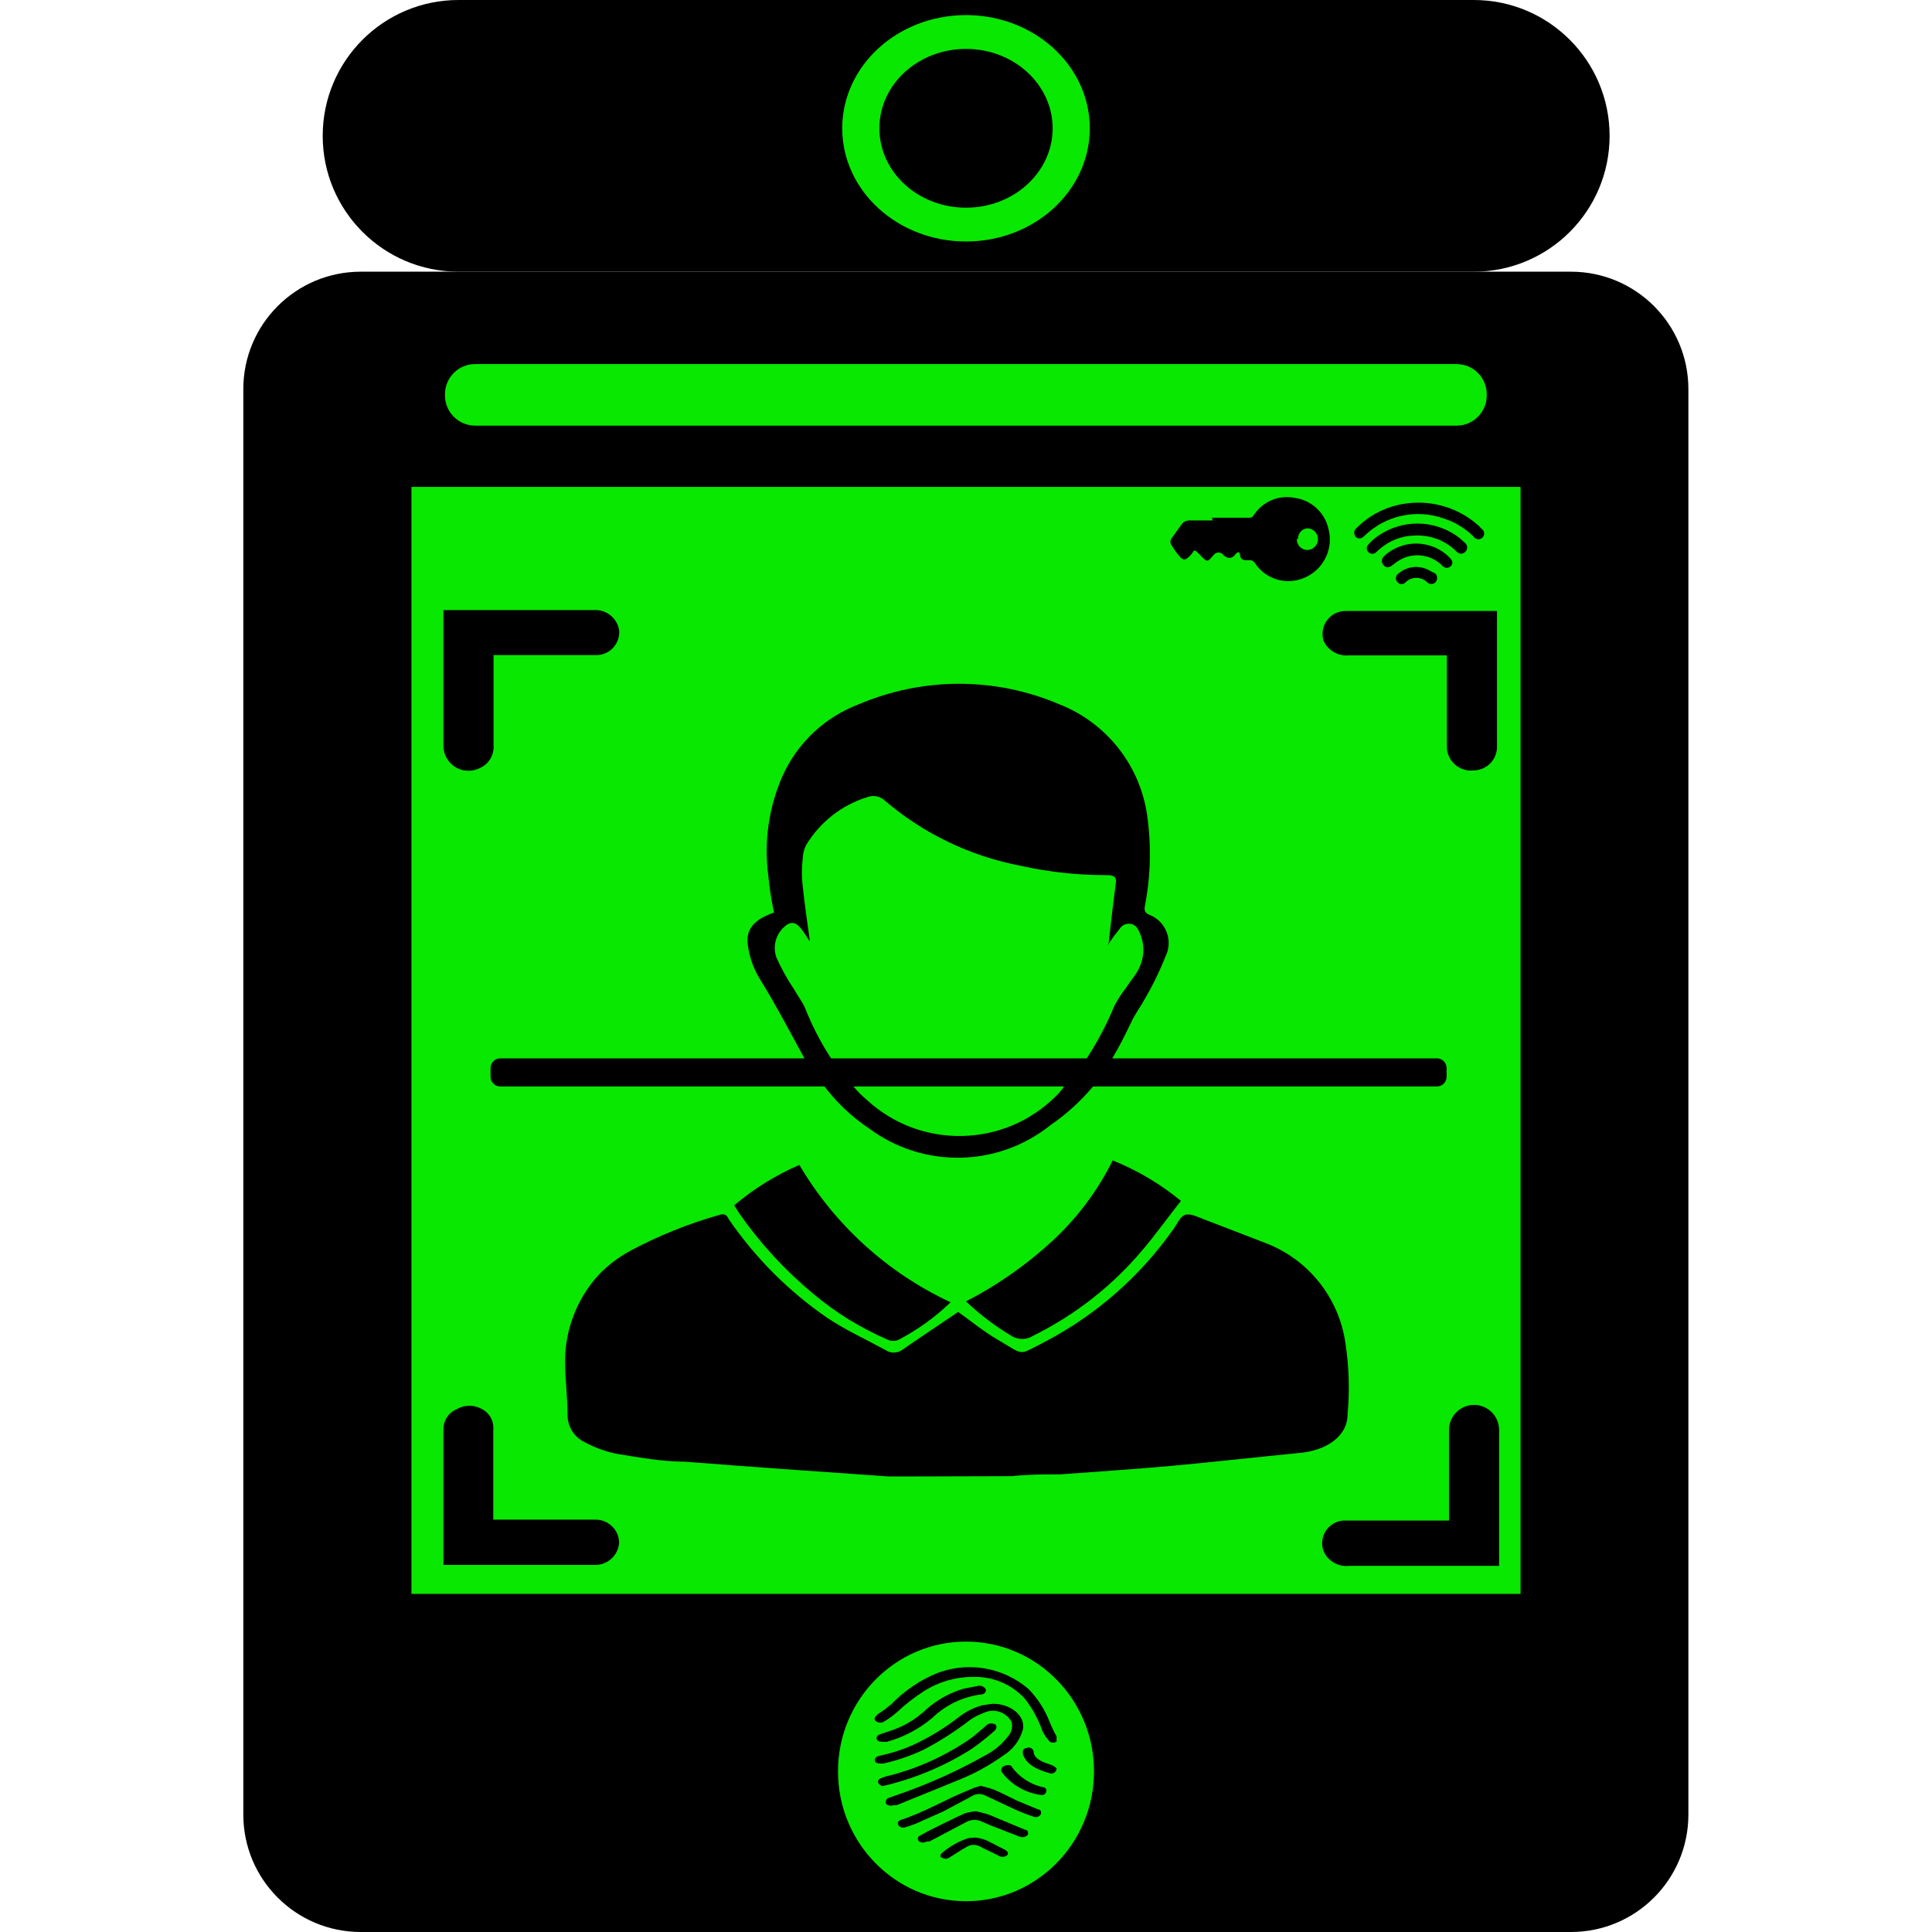
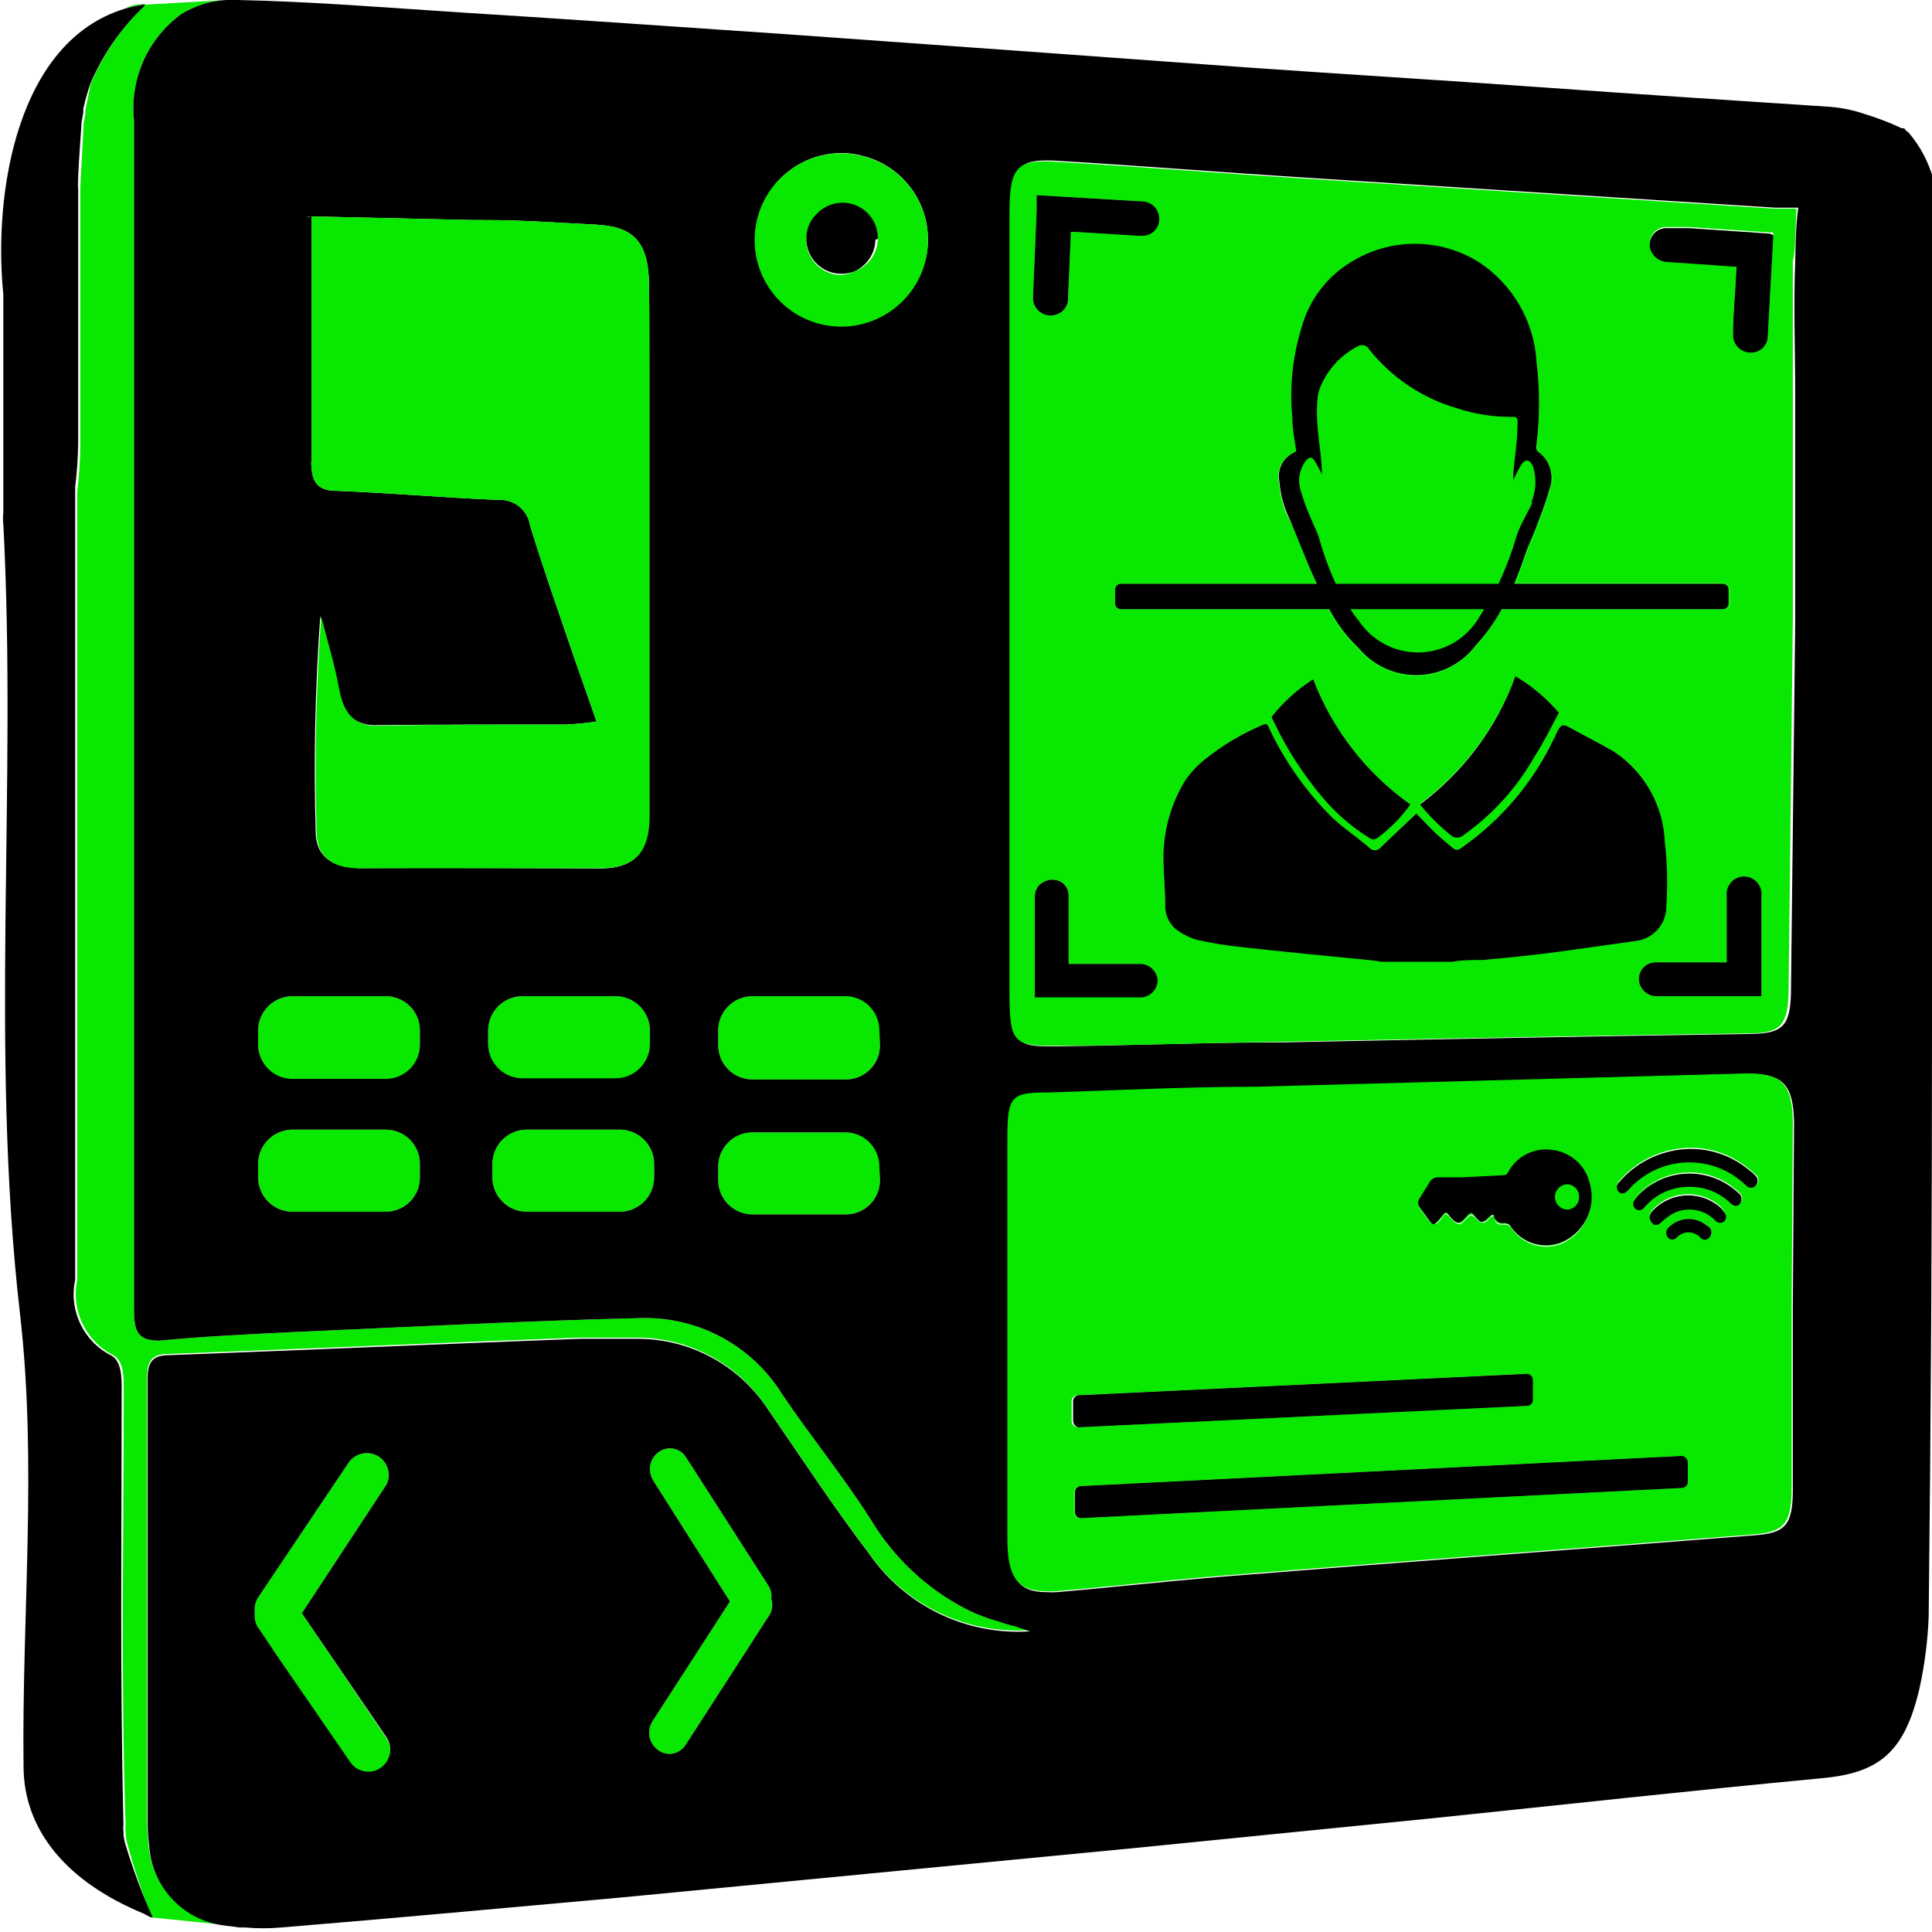
<svg xmlns="http://www.w3.org/2000/svg" viewBox="0 0 64 64">
  <defs>
    <style>.cls-1{fill:#08e800;}</style>
  </defs>
  <g id="Layer_2" data-name="Layer 2">
-     <rect x="10.69" width="42.63" height="9" rx="4.5" />
-     <ellipse class="cls-1" cx="32" cy="4.25" rx="4.1" ry="3.75" />
-     <ellipse cx="32" cy="4.25" rx="2.87" ry="2.63" />
-     <rect x="8.06" y="9" width="47.87" height="55" rx="3.89" />
-     <rect class="cls-1" x="13.63" y="16.13" width="36.74" height="36.67" />
-     <rect class="cls-1" x="14.74" y="12.06" width="34.51" height="2.04" rx="1" />
-     <path d="M49,17.43l.07.08a.19.19,0,1,1-.26.26,2.5,2.5,0,0,0-1-.6,2.54,2.54,0,0,0-2.6.57c-.08.08-.16.13-.27.07a.2.2,0,0,1,0-.32,2.8,2.8,0,0,1,1.36-.76,3,3,0,0,1,2.47.51l0,0Z" />
-     <path d="M45.45,17.91a2.28,2.28,0,0,1,2.87-.11l.22.19a.2.2,0,0,1,0,.29.19.19,0,0,1-.28,0,1.83,1.83,0,0,0-1.38-.54,1.81,1.81,0,0,0-1.19.46l-.1.09a.18.18,0,0,1-.26,0,.17.17,0,0,1,0-.25A.94.94,0,0,1,45.45,17.91Z" />
-     <path d="M48,18.45c.12.12.14.19.08.28a.19.19,0,0,1-.31,0,1.17,1.17,0,0,0-1.26-.25,1.52,1.52,0,0,0-.38.24c-.12.09-.22.1-.3,0s-.07-.18,0-.28A1.56,1.56,0,0,1,48,18.45Z" />
-     <path d="M47.55,19a.21.21,0,0,1,0,.29.19.19,0,0,1-.27,0,.51.51,0,0,0-.72,0,.17.17,0,0,1-.26,0,.18.18,0,0,1,0-.27.9.9,0,0,1,1.09-.1Z" />
-     <path d="M30,48.91l-.56,0c-2.25-.16-4.5-.31-6.75-.49-.76,0-1.51-.14-2.26-.26a3.86,3.86,0,0,1-1.09-.4,1,1,0,0,1-.54-.91c0-.54-.07-1.09-.08-1.64a4.26,4.26,0,0,1,1.13-3,4.37,4.37,0,0,1,1-.76,14.92,14.92,0,0,1,3-1.21c.2-.06.24.06.3.16a12.63,12.63,0,0,0,3.26,3.26c.6.4,1.28.71,1.92,1.06a.48.48,0,0,0,.55,0c.62-.43,1.24-.84,1.86-1.26.4.28.83.64,1.31.92.93.54.64.53,1.58.06a12,12,0,0,0,4.23-3.71c.13-.17.23-.44.41-.49s.44.09.66.17l2,.77a4.18,4.18,0,0,1,2.64,3.32,9.71,9.71,0,0,1,.07,2.35c0,.73-.7,1.2-1.59,1.28-1.42.14-2.84.3-4.26.43-1.22.11-2.45.19-3.67.28-.53,0-1.07,0-1.6.06l-.15,0Z" />
-     <path d="M38.09,30.31c-.18-.07-.19-.16-.16-.32A9.06,9.06,0,0,0,38,27a4.66,4.66,0,0,0-2.91-3.67,8.46,8.46,0,0,0-6.64,0,4.52,4.52,0,0,0-2.53,2.38A6.19,6.19,0,0,0,25.45,29a10.79,10.79,0,0,0,.19,1.23l-.16.06c-.53.22-.77.52-.71,1a2.88,2.88,0,0,0,.37,1.09c.53.85,1,1.75,1.47,2.61,0,0,0,0,0,0a6.48,6.48,0,0,0,.65.93,6.18,6.18,0,0,0,1.54,1.47,4.92,4.92,0,0,0,6-.12A7,7,0,0,0,36.2,36a7.31,7.31,0,0,0,.64-.93c.22-.37.42-.76.61-1.16s.31-.52.45-.78a10.23,10.23,0,0,0,.71-1.45A1,1,0,0,0,38.09,30.31Zm-.37,1.79c-.11.22-.28.4-.41.61a4.08,4.08,0,0,0-.39.6A10.78,10.78,0,0,1,36,35.06a6.5,6.5,0,0,1-.75.93,1.91,1.91,0,0,1-.27.32,4.53,4.53,0,0,1-6.25.14,4,4,0,0,1-.46-.46,6,6,0,0,1-.74-.93,9.32,9.32,0,0,1-.87-1.69c-.1-.21-.24-.39-.35-.59a6.93,6.93,0,0,1-.59-1.06.94.94,0,0,1,.24-1c.19-.18.36-.21.54,0s.23.34.33.47c-.08-.57-.17-1.2-.24-1.84a3.88,3.88,0,0,1,0-.9A1.13,1.13,0,0,1,26.7,28a3.61,3.61,0,0,1,2.05-1.6.55.55,0,0,1,.57.13,9.74,9.74,0,0,0,4.49,2.15,13,13,0,0,0,2.85.31c.24,0,.34.06.3.28-.08.61-.15,1.22-.22,1.83,0,.06,0,.12-.05.22a5.65,5.65,0,0,1,.4-.55.35.35,0,0,1,.63.06A1.38,1.38,0,0,1,37.72,32.1Z" />
-     <path d="M32,43.11a13.06,13.06,0,0,0,2.86-2,9.23,9.23,0,0,0,2-2.67,8.65,8.65,0,0,1,2.26,1.34c-.42.53-.81,1.08-1.25,1.6a11.22,11.22,0,0,1-3.65,2.87.67.67,0,0,1-.72,0A8.7,8.7,0,0,1,32,43.11Z" />
-     <path d="M31.49,43.14a7.47,7.47,0,0,1-1.74,1.25.45.45,0,0,1-.32,0,10,10,0,0,1-2.5-1.54,13.5,13.5,0,0,1-2.43-2.64l-.18-.28a8.59,8.59,0,0,1,2.16-1.34A11.42,11.42,0,0,0,31.49,43.14Z" />
-     <path d="M14.69,20.21h.11c1.62,0,3.24,0,4.86,0a.8.8,0,0,1,.85.66.76.76,0,0,1-.71.83H16.35v3a.76.76,0,0,1-.45.74.83.83,0,0,1-1.21-.68c0-1.27,0-2.54,0-3.81Z" />
-     <path d="M14.69,51.87v-.1c0-1.47,0-3,0-4.42a.71.71,0,0,1,.44-.67.84.84,0,0,1,.84,0,.69.69,0,0,1,.37.55,1.09,1.09,0,0,1,0,.18v2.93h3.37a.78.78,0,0,1,.8.75.79.79,0,0,1-.77.75H14.69Z" />
-     <path d="M48,21.71H44.69a.84.84,0,0,1-.84-.47.76.76,0,0,1,.74-1c.35,0,.69,0,1,0h4s0,.07,0,.11v4.37a.78.78,0,0,1-.76.8.8.8,0,0,1-.9-.73V21.71Z" />
-     <path d="M49.62,51.87H44.71a.83.83,0,0,1-.84-.43.75.75,0,0,1,.72-1.07H48v-3a.83.83,0,0,1,1.66,0v4.5Z" />
-     <rect x="16.25" y="35.06" width="31.67" height="0.93" rx="0.32" />
-     <ellipse class="cls-1" cx="32" cy="58.68" rx="4.24" ry="4.3" />
-     <path d="M32.89,56.44c.6,0,1.07.4,1,.83a1.46,1.46,0,0,1-.65.88,7,7,0,0,1-1.45.8l-2.09.85-.11,0a.22.22,0,0,1-.25-.06c0-.06,0-.14.09-.18l.51-.18a17.4,17.4,0,0,0,2.66-1.21,2.3,2.3,0,0,0,.83-.7.52.52,0,0,0,.08-.43.7.7,0,0,0-.92-.3,2.12,2.12,0,0,0-.45.23,10.28,10.28,0,0,1-1.56,1,6.42,6.42,0,0,1-1.32.45c-.14,0-.24,0-.27-.07s0-.15.15-.19a5.27,5.27,0,0,0,1.18-.39,7.82,7.82,0,0,0,1.43-.88,2.18,2.18,0,0,1,.79-.4C32.64,56.47,32.77,56.46,32.89,56.44Z" />
-     <path d="M32.24,55.55a3,3,0,0,0-1.63.47,6.11,6.11,0,0,0-.92.72,3,3,0,0,1-.39.28A.23.23,0,0,1,29,57c-.07-.07,0-.13.07-.21a4.22,4.22,0,0,0,.46-.34,4.51,4.51,0,0,1,1.45-1,3,3,0,0,1,3.09.5,3.22,3.22,0,0,1,.7,1.09,4.23,4.23,0,0,0,.23.48c0,.07,0,.12,0,.17a.19.19,0,0,1-.23,0,1.56,1.56,0,0,1-.24-.35,3.7,3.7,0,0,0-.59-1.08A2.24,2.24,0,0,0,32.24,55.55Z" />
-     <path d="M32.49,59.16a3.33,3.33,0,0,1,.45.13c.26.11.5.24.75.36l.7.29,0,0c.09,0,.12.1.08.17a.19.19,0,0,1-.23.07,6.62,6.62,0,0,1-.62-.24l-1-.47a.44.44,0,0,0-.37,0L31.26,60l-.92.41a3.59,3.59,0,0,1-.35.12.19.19,0,0,1-.23-.07c-.05-.07,0-.14.07-.17.81-.26,1.5-.69,2.28-1A1.91,1.91,0,0,1,32.49,59.16Z" />
-     <path d="M29.22,59.17s-.12-.07-.13-.12,0-.11.09-.14a1.15,1.15,0,0,1,.28-.09,8.39,8.39,0,0,0,2.72-1.25c.17-.13.32-.27.48-.4a.22.22,0,0,1,.23-.07c.13,0,.16.14.06.23a8.7,8.7,0,0,1-.74.59,9.43,9.43,0,0,1-2.82,1.21Z" />
-     <path d="M32.66,56a.15.15,0,0,1-.15.13,2.85,2.85,0,0,0-1.63.78,4,4,0,0,1-1.5.79l-.08,0c-.12,0-.21,0-.25-.07s0-.14.1-.18l.45-.15a3.18,3.18,0,0,0,1.07-.66,3.23,3.23,0,0,1,1.25-.7l.52-.1C32.55,55.84,32.66,55.91,32.66,56Z" />
-     <path d="M32.33,60a4.26,4.26,0,0,1,.42.11l1.2.5c.1,0,.13.11.09.18a.25.25,0,0,1-.27.05l-1-.39-.23-.1a.56.56,0,0,0-.52,0L30.79,61l-.09,0a.23.23,0,0,1-.25,0,.11.11,0,0,1,0-.18l.39-.21c.37-.18.74-.37,1.12-.54A1.91,1.91,0,0,1,32.33,60Z" />
-     <path d="M32.25,60.87a1.21,1.21,0,0,1,.54.15l.49.25c.11.06.14.13.08.19a.25.25,0,0,1-.3,0l-.54-.26a.45.45,0,0,0-.53,0c-.15.08-.29.18-.44.27l-.11.07a.21.21,0,0,1-.23,0c-.07,0-.08-.11,0-.16a2.43,2.43,0,0,1,.91-.5h.15Z" />
-     <path d="M33.41,58.47s.1,0,.12.08a1.76,1.76,0,0,0,1,.65c.12,0,.16.1.12.18s-.12.1-.24.07a1.94,1.94,0,0,1-1.24-.77C33.15,58.57,33.22,58.47,33.41,58.47Z" />
-     <path d="M35,58.58a.17.17,0,0,1-.23.16c-.43-.12-.79-.3-.89-.65,0-.1,0-.17.15-.19a.16.16,0,0,1,.21.12c0,.21.24.33.48.41a1,1,0,0,1,.18.07S35,58.57,35,58.58Z" />
-     <path d="M40.15,17.15h1.22a.16.16,0,0,0,.16-.08,1.3,1.3,0,0,1,1.34-.58,1.33,1.33,0,0,1,1.13,1,1.38,1.38,0,0,1-1,1.72,1.32,1.32,0,0,1-1.41-.53.23.23,0,0,0-.25-.12c-.12,0-.24,0-.26-.17s-.12-.08-.18,0-.2.16-.37,0a.2.2,0,0,0-.33,0c-.21.23-.19.26-.44,0s-.18-.14-.32,0-.22.23-.4,0-.15-.21-.22-.31a.2.2,0,0,1,0-.26l.3-.42a.32.32,0,0,1,.28-.16c.26,0,.51,0,.77,0Zm2.81.7a.35.35,0,0,0,.34.37.36.36,0,0,0,0-.72A.34.34,0,0,0,43,17.85Z" />
+     <path class="cls-1" d="M35.55,47.07l0-.63a.2.2,0,0,1,.18-.22l14.85-.71c.11,0,.19.09.2.21l0,.63a.2.2,0,0,1-.18.22l-14.85.71C35.64,47.29,35.56,47.19,35.55,47.07Z" />
+     <path class="cls-1" d="M47,40a.24.24,0,0,1,0-.3l.31-.5a.32.32,0,0,1,.3-.19c.27,0,.55,0,.83,0h0l1.33-.06a.16.16,0,0,0,.16-.1,1.41,1.41,0,0,1,1.44-.74,1.44,1.44,0,0,1,1.26,1.1,1.62,1.62,0,0,1-1,2,1.4,1.4,0,0,1-1.55-.54.25.25,0,0,0-.27-.13c-.13,0-.26,0-.29-.18s-.13-.09-.2,0-.21.2-.4,0-.24-.12-.36,0-.19.3-.47,0-.21-.15-.35,0-.23.27-.44,0Z" />
+     <path class="cls-1" d="M55.89,48.44l0,.63a.2.2,0,0,1-.18.22l-19.92,1a.2.2,0,0,1-.2-.21l0-.62a.2.2,0,0,1,.18-.23l19.92-1C55.79,48.22,55.88,48.32,55.89,48.44Z" />
+     <path class="cls-1" d="M56.57,40.71a.24.24,0,0,1,0,.33.19.19,0,0,1-.29,0,.53.53,0,0,0-.79,0,.19.19,0,0,1-.28,0,.23.23,0,0,1,0-.32.92.92,0,0,1,1.17-.16Z" />
+     <path class="cls-1" d="M57.05,40.1c.14.13.16.21.1.32a.21.21,0,0,1-.34,0,1.19,1.19,0,0,0-1.37-.23,2,2,0,0,0-.41.3c-.12.11-.23.13-.32,0s-.08-.21,0-.34A1.61,1.61,0,0,1,57.05,40.1Z" />
+     <path class="cls-1" d="M57.61,39.54a.24.24,0,0,1,0,.33c-.08.1-.19.1-.3,0a1.94,1.94,0,0,0-1.52-.55,1.91,1.91,0,0,0-1.27.59l-.11.12a.19.19,0,0,1-.28,0,.23.23,0,0,1,0-.3l.1-.12a2.36,2.36,0,0,1,3.11-.27A2.52,2.52,0,0,1,57.61,39.54Z" />
+     <path class="cls-1" d="M58.15,39.28a.2.2,0,0,1-.3,0,2.69,2.69,0,0,0-3.91.14c-.09.09-.17.15-.28.09a.22.22,0,0,1,0-.37,3.1,3.1,0,0,1,1.45-.94,3,3,0,0,1,2.7.46l0,0,.24.19.08.08A.23.23,0,0,1,58.15,39.28Z" />
+     <path class="cls-1" d="M34.22,9.84,34.34,7c0-.17,0-.34,0-.53h.07l3.39.2a.58.58,0,0,1,.57.53.55.55,0,0,1-.52.59h-.17L35.6,7.68h-.13v.11l-.09,2.09a.54.54,0,0,1-.34.52A.58.58,0,0,1,34.22,9.84Z" />
+     <path class="cls-1" d="M43.5,22.5a9.06,9.06,0,0,0,3.22,4.15,5,5,0,0,1-1.12,1.13.21.21,0,0,1-.2,0,6.4,6.4,0,0,1-1.61-1.39A11.55,11.55,0,0,1,42.24,24l-.12-.25A5.63,5.63,0,0,1,43.5,22.5Z" />
+     <path class="cls-1" d="M50.2,22.4a5.76,5.76,0,0,1,1.44,1.21c-.26.48-.51,1-.8,1.44a8,8,0,0,1-2.34,2.6.32.32,0,0,1-.46,0,6.73,6.73,0,0,1-1-1,9.22,9.22,0,0,0,1.83-1.81A9,9,0,0,0,50.2,22.4Z" />
+     <path class="cls-1" d="M42.64,17a3.58,3.58,0,0,1-.23-1,.86.86,0,0,1,.45-.94L43,15c0-.37-.11-.75-.13-1.11a7.63,7.63,0,0,1,.31-3,3.66,3.66,0,0,1,1.62-2.15,4,4,0,0,1,4.26,0A4.25,4.25,0,0,1,50.9,12a11.41,11.41,0,0,1,0,2.74c0,.14,0,.22.1.28a1.07,1.07,0,0,1,.34,1.24c-.12.45-.3.88-.46,1.31-.09.23-.2.46-.29.7s-.25.71-.39,1.05h6.92a.19.19,0,0,1,.19.19V20a.19.19,0,0,1-.19.18H49.74a5.88,5.88,0,0,1-.87,1.22,2.47,2.47,0,0,1-3.87.11,5.07,5.07,0,0,1-1-1.33H37.13a.19.19,0,0,1-.19-.18v-.47a.19.19,0,0,1,.19-.19H43.6s0,0,0,0C43.27,18.53,43,17.72,42.64,17Z" />
+     <path class="cls-1" d="M54.18,31.14l-2.73.38c-.78.1-1.57.18-2.35.25-.34,0-.69,0-1,.06l-.1,0H45.78l-.36-.05c-1.44-.14-2.89-.28-4.33-.44a12.17,12.17,0,0,1-1.45-.24,2.12,2.12,0,0,1-.7-.36A1,1,0,0,1,38.6,30c0-.49-.05-1-.06-1.49a4.91,4.91,0,0,1,.73-2.67,3.28,3.28,0,0,1,.65-.69A8,8,0,0,1,41.86,24c.12-.06.15.05.19.14a10.47,10.47,0,0,0,2.09,2.95c.38.36.82.64,1.23,1a.24.24,0,0,0,.35,0c.4-.39.8-.76,1.2-1.14.26.26.53.57.84.83.59.49.4.48,1,.05a9.24,9.24,0,0,0,2.71-3.35c.09-.16.15-.39.27-.44s.28.08.42.15c.43.23.87.46,1.29.7a3.77,3.77,0,0,1,1.7,3,11.54,11.54,0,0,1,0,2.12A1.15,1.15,0,0,1,54.18,31.14Z" />
+     <path class="cls-1" d="M58.35,29.69V33H54.93a.59.59,0,0,1-.58-.32.55.55,0,0,1,.5-.8H57.2V29.69a.58.58,0,1,1,1.15,0Z" />
+     <path class="cls-1" d="M58.74,7.79v.09l-.18,3.24a.55.55,0,0,1-.56.56.58.58,0,0,1-.59-.59c0-.72.08-1.44.11-2.16a.31.31,0,0,0,0-.1H57.4l-2.15-.15a.62.62,0,0,1-.57-.39.55.55,0,0,1,.56-.73l.72,0,2.66.18Z" />
+     <path class="cls-1" d="M13.91,34.17v.45a1.13,1.13,0,0,1-1.13,1.14H9.69a1.14,1.14,0,0,1-1.14-1.14v-.45A1.14,1.14,0,0,1,9.69,33h3.09A1.13,1.13,0,0,1,13.91,34.17Z" />
+     <path class="cls-1" d="M13.91,38.58V39a1.13,1.13,0,0,1-1.13,1.14H9.69A1.14,1.14,0,0,1,8.55,39v-.44a1.14,1.14,0,0,1,1.14-1.14h3.09A1.13,1.13,0,0,1,13.91,38.58Z" />
+     <path class="cls-1" d="M21.53,34.17v.45a1.14,1.14,0,0,1-1.14,1.14H17.3a1.14,1.14,0,0,1-1.13-1.14v-.45A1.14,1.14,0,0,1,17.3,33h3.09A1.14,1.14,0,0,1,21.53,34.17Z" />
+     <path class="cls-1" d="M21.67,38.58V39a1.14,1.14,0,0,1-1.14,1.14H17.44A1.14,1.14,0,0,1,16.31,39v-.44a1.14,1.14,0,0,1,1.13-1.14h3.09A1.14,1.14,0,0,1,21.67,38.58Z" />
+     <path class="cls-1" d="M29.15,34.17v.45A1.13,1.13,0,0,1,28,35.76H24.93a1.14,1.14,0,0,1-1.14-1.14v-.45A1.14,1.14,0,0,1,24.93,33H28A1.13,1.13,0,0,1,29.15,34.17Z" />
+     <path class="cls-1" d="M29.15,38.64v.45A1.13,1.13,0,0,1,28,40.23H24.93a1.14,1.14,0,0,1-1.14-1.14v-.45a1.14,1.14,0,0,1,1.14-1.13H28A1.13,1.13,0,0,1,29.15,38.64Z" />
+     <path class="cls-1" d="M25.45,53.56l-2.73,4.23a.65.65,0,0,1-.54.31.63.63,0,0,1-.37-.12.71.71,0,0,1-.17-1l2.54-3.93-2.54-4a.76.76,0,0,1-.11-.38.69.69,0,0,1,.29-.57.63.63,0,0,1,.91.18l2.72,4.24a.64.64,0,0,1,.1.44A.65.65,0,0,1,25.45,53.56Z" />
+     <path class="cls-1" d="M12.81,57.59a.73.73,0,0,1-.2,1,.69.69,0,0,1-.41.13.72.72,0,0,1-.6-.32L9.16,54.82l-.59-.88a.6.6,0,0,1-.13-.38,1,1,0,0,1,0-.17.72.72,0,0,1,.11-.47l3-4.47a.73.73,0,0,1,1.33.4.69.69,0,0,1-.13.41L10,53.44Z" />
+     <path class="cls-1" d="M34.1,54a6,6,0,0,1-5.33-2.57c-1.18-1.55-2.26-3.2-3.37-4.81a5.15,5.15,0,0,0-4.31-2.31c-.65,0-1.3,0-1.93,0-4.52.17-9,.37-13.55.54-.53,0-.75.17-.74.82,0,4.16,0,8.33,0,12.5,0,.73,0,1.45,0,2.18a5.58,5.58,0,0,0,.05.73,2.84,2.84,0,0,0,2.38,2.65l.61.08-2.87-.29a20,20,0,0,1-.82-2.44,1.39,1.39,0,0,1-.06-.4,1.06,1.06,0,0,1,0-.25C4,55.63,4.1,50.81,4.1,46c0-.38,0-.92-.35-1.11a2.27,2.27,0,0,1-1.19-2.5V16.28a14,14,0,0,0,.1-1.45c0-.68,0-1.5,0-2.35,0-.68,0-1.39,0-2.07s0-1.24,0-1.78c0,0,0,0,0,0s0,0,0,0a0,0,0,0,0,0,0v0c0-.65,0-1.21,0-1.59V6.31c0-.27.11-2,.11-2.21l.06-.34,0-.12L3,2.8s0,0,0,0A7.71,7.71,0,0,1,4.75.22h0L4.81.15H4.9L7.49,0h0A3.17,3.17,0,0,0,6,.47,3.87,3.87,0,0,0,4.44,4v.1c0,.57,0,1.15,0,1.74,0,.34,0,.69,0,1v8.63h0q0,7.15,0,14.3,0,6.81,0,13.64c0,.75.17,1,.84,1,1.46-.14,2.9-.21,4.35-.28,3.9-.17,7.81-.38,11.7-.47a5.34,5.34,0,0,1,4.59,2.54c.94,1.39,2,2.69,2.91,4.11a7.91,7.91,0,0,0,3.19,3,5.6,5.6,0,0,0,1.08.41,2.35,2.35,0,0,0,.35.11C33.65,53.84,33.88,53.93,34.1,54Z" />
+     <path class="cls-1" d="M4.81.15,4.75.21l0-.06Z" />
+     <path class="cls-1" d="M4.75.21l0-.06a6,6,0,0,0-.61.13A1.25,1.25,0,0,1,4.8.14h0Z" />
+     <path class="cls-1" d="M8.16,63.85l-.14,0h.1S8.15,63.83,8.16,63.85Z" />
+     <path class="cls-1" d="M9.16,54.82l-.59-.88a.6.6,0,0,1-.13-.38A1.26,1.26,0,0,1,9.16,54.82Z" />
+   </g>
+   <g id="Layer_1" data-name="Layer 1">
+     <path d="M64.14,7.6a4,4,0,0,0-.9-3.19s-.06-.07-.09-.07l-.07-.09s0,0-.08,0a9,9,0,0,0-1.22-.47,4.66,4.66,0,0,0-1.14-.24c-3.2-.21-6.4-.42-9.6-.65s-6.52-.43-9.79-.66C36.16,1.86,31.08,1.49,26,1.13,22.44.89,18.91.64,15.38.42,12.87.26,10.36.05,7.86,0a2.23,2.23,0,0,0-.37,0A3.17,3.17,0,0,0,6,.47,3.87,3.87,0,0,0,4.44,4v.1c0,.57,0,1.15,0,1.74,0,.34,0,.69,0,1v8.63h0q0,7.15,0,14.3,0,6.81,0,13.64c0,.75.17,1,.84,1,1.46-.14,2.9-.21,4.35-.28,3.9-.17,7.81-.38,11.7-.47a5.34,5.34,0,0,1,4.59,2.54c.94,1.39,2,2.69,2.91,4.11a7.91,7.91,0,0,0,3.19,3,5.6,5.6,0,0,0,1.08.41,2.35,2.35,0,0,0,.35.11c.22.05.45.14.67.21a6,6,0,0,1-5.33-2.57c-1.18-1.55-2.26-3.2-3.37-4.81a5.15,5.15,0,0,0-4.31-2.31c-.65,0-1.3,0-1.93,0-4.52.17-9,.37-13.55.54-.53,0-.75.17-.74.82,0,4.16,0,8.33,0,12.5,0,.73,0,1.45,0,2.18a5.58,5.58,0,0,0,.05.73,2.84,2.84,0,0,0,2.38,2.65l.61.08h.19a6.86,6.86,0,0,0,1.2,0c3.77-.31,7.56-.66,11.33-1l16.92-1.63,10-1c4.25-.44,8.49-.91,12.74-1.31,1.92-.17,2.78-.83,3.28-3a13.49,13.49,0,0,0,.3-2.36Q64,43.84,64,34.14c0-.69,0-1.39,0-2.08l0-9.34V15.55a.75.75,0,0,1,.06.31l.09-8.26ZM13.91,39a1.13,1.13,0,0,1-1.13,1.14H9.69A1.14,1.14,0,0,1,8.55,39v-.44a1.14,1.14,0,0,1,1.14-1.14h3.09a1.13,1.13,0,0,1,1.13,1.14Zm0-4.4a1.13,1.13,0,0,1-1.13,1.14H9.69a1.14,1.14,0,0,1-1.14-1.14v-.45A1.14,1.14,0,0,1,9.69,33h3.09a1.13,1.13,0,0,1,1.13,1.13Zm-2.1-5.86c-.7,0-1.32-.31-1.35-1.11a69.88,69.88,0,0,1,.15-7.22c.21.8.45,1.6.6,2.41s.51,1.25,1.36,1.2C14.63,24,16.7,24,18.76,24a9,9,0,0,0,1-.1L19,21.73c-.49-1.44-1-2.88-1.44-4.32a1,1,0,0,0-1.05-.85c-1.77-.07-3.56-.23-5.34-.3-.58,0-.82-.22-.85-.79a.82.82,0,0,1,0-.23c0-.92,0-1.84,0-2.76V7.17a.55.55,0,0,1-.18,0h.18l.07,0,5.28.12.4,0c1.22,0,2.43.09,3.65.15s1.78.51,1.78,2.05c0,1,0,2,0,3q0,4.47,0,8.94c0,1.86,0,3.73,0,5.59,0,1.23-.49,1.73-1.58,1.75C17.21,28.76,14.5,28.74,11.81,28.76Zm4.36,5.41A1.14,1.14,0,0,1,17.3,33h3.09a1.14,1.14,0,0,1,1.14,1.13v.45a1.14,1.14,0,0,1-1.14,1.14H17.3a1.14,1.14,0,0,1-1.13-1.14ZM21.67,39a1.14,1.14,0,0,1-1.14,1.14H17.44A1.14,1.14,0,0,1,16.31,39v-.44a1.14,1.14,0,0,1,1.13-1.14h3.09a1.14,1.14,0,0,1,1.14,1.14Zm7.48.07A1.13,1.13,0,0,1,28,40.23H24.93a1.14,1.14,0,0,1-1.14-1.14v-.45a1.14,1.14,0,0,1,1.14-1.13H28a1.13,1.13,0,0,1,1.13,1.13Zm0-4.47A1.13,1.13,0,0,1,28,35.76H24.93a1.14,1.14,0,0,1-1.14-1.14v-.45A1.14,1.14,0,0,1,24.93,33H28a1.13,1.13,0,0,1,1.13,1.13ZM30.67,8.56h0a2.86,2.86,0,1,1-2.78-3.49,2.46,2.46,0,0,1,.67.09h0a2.85,2.85,0,0,1,2.18,2.76A2.59,2.59,0,0,1,30.67,8.56Zm-17.86,49a.73.73,0,0,1-.2,1,.69.69,0,0,1-.41.13.72.72,0,0,1-.6-.32L9.16,54.82l-.59-.88a.6.6,0,0,1-.13-.38,1,1,0,0,1,0-.17.72.72,0,0,1,.11-.47l3-4.47a.73.73,0,0,1,1.33.4.69.69,0,0,1-.13.41L10,53.44Zm12.64-4-2.73,4.23a.65.65,0,0,1-.54.31.63.63,0,0,1-.37-.12.71.71,0,0,1-.17-1l2.54-3.93-2.54-4a.76.76,0,0,1-.11-.38.69.69,0,0,1,.29-.57.63.63,0,0,1,.91.18l2.72,4.24a.64.64,0,0,1,.1.44A.65.65,0,0,1,25.45,53.56ZM59.39,43.32h0c0,2,0,4,0,6,0,1.21-.24,1.46-1.27,1.54-5.83.46-11.68.89-17.51,1.36-1.86.15-3.71.36-5.58.52a2.54,2.54,0,0,1-.39,0c-.93,0-1.23-.51-1.23-1.75q0-6.61,0-13.21c0-1.37.09-1.52,1.24-1.56h.09c2.29-.07,4.57-.14,6.86-.19l16.3-.46c1.16,0,1.52.35,1.53,1.67Zm.08-34.68c-.06,1.51,0,3,0,4.55V20c0,.22,0,.38,0,.5q-.07,6.09-.14,12.19c0,1.26-.22,1.54-1.3,1.56q-7.74.12-15.5.28c-2.48,0-5,.1-7.45.13h-.41c-1.07,0-1.17-.27-1.17-1.78V7.05c0-1.55.23-1.81,1.58-1.72,2.7.16,5.41.38,8.1.55l15.63,1,.76,0C59.47,7.57,59.48,8.42,59.47,8.64Z" />
+     <path class="cls-1" d="M21.52,12.48q0,4.47,0,8.94c0,1.86,0,3.73,0,5.59,0,1.23-.49,1.73-1.58,1.75-2.7,0-5.41,0-8.1,0-.7,0-1.32-.31-1.35-1.11a69.88,69.88,0,0,1,.15-7.22c.21.8.45,1.6.6,2.41s.51,1.25,1.36,1.2C14.63,24,16.7,24,18.76,24a9,9,0,0,0,1-.1L19,21.73c-.49-1.44-1-2.88-1.44-4.32a1,1,0,0,0-1.05-.85c-1.77-.07-3.56-.23-5.34-.3-.58,0-.82-.22-.85-.79a.82.82,0,0,1,0-.23c0-.92,0-1.84,0-2.76V7.17a.55.55,0,0,1-.18,0h.18l.07,0,5.28.12.4,0c1.22,0,2.43.09,3.65.15s1.78.51,1.78,2.05C21.52,10.5,21.52,11.49,21.52,12.48Z" />
+     <path class="cls-1" d="M59.51,6.91l-.76,0-15.63-1c-2.69-.17-5.4-.39-8.1-.55-1.35-.09-1.58.17-1.58,1.72V32.86c0,1.51.1,1.76,1.17,1.78H35c2.48,0,5-.1,7.45-.13q7.76-.16,15.5-.28c1.08,0,1.3-.3,1.3-1.56q.07-6.1.14-12.19c0-.12,0-.28,0-.5V13.19c0-1.53,0-3,0-4.55C59.48,8.42,59.47,7.57,59.51,6.91ZM42.86,15,43,15c0-.37-.11-.75-.13-1.11a7.63,7.63,0,0,1,.31-3,3.66,3.66,0,0,1,1.62-2.15,4,4,0,0,1,4.26,0A4.25,4.25,0,0,1,50.9,12a11.41,11.41,0,0,1,0,2.74c0,.14,0,.22.1.28a1.07,1.07,0,0,1,.34,1.24c-.12.45-.3.88-.46,1.31-.09.23-.2.46-.29.7s-.25.71-.39,1.05h6.92a.19.19,0,0,1,.19.19V20a.19.19,0,0,1-.19.18H49.74a5.88,5.88,0,0,1-.87,1.22,2.47,2.47,0,0,1-3.87.11,5.07,5.07,0,0,1-1-1.33H37.13a.19.19,0,0,1-.19-.18v-.47a.19.19,0,0,1,.19-.19H43.6s0,0,0,0c-.32-.78-.6-1.59-1-2.36a3.58,3.58,0,0,1-.23-1A.86.86,0,0,1,42.86,15Zm8.78,8.59c-.26.48-.51,1-.8,1.44a8,8,0,0,1-2.34,2.6.32.32,0,0,1-.46,0,6.73,6.73,0,0,1-1-1,9.22,9.22,0,0,0,1.83-1.81A9,9,0,0,0,50.2,22.4,5.76,5.76,0,0,1,51.64,23.61Zm-4.92,3a5,5,0,0,1-1.12,1.13.21.21,0,0,1-.2,0,6.4,6.4,0,0,1-1.61-1.39A11.55,11.55,0,0,1,42.24,24l-.12-.25A5.63,5.63,0,0,1,43.5,22.5,9.06,9.06,0,0,0,46.72,26.65ZM34.34,7c0-.17,0-.34,0-.53h.07l3.39.2a.58.58,0,0,1,.57.53.55.55,0,0,1-.52.59h-.17L35.6,7.68h-.13v.11l-.09,2.09a.54.54,0,0,1-.34.52.58.58,0,0,1-.82-.55Zm3.47,26H34.28V33c0-1.1,0-2.2,0-3.29a.52.52,0,0,1,.3-.5h0a.59.59,0,0,1,.56,0,.54.54,0,0,1,.26.41v.14c0,.69,0,1.37,0,2.06v.11h2.35a.59.59,0,0,1,.56.56A.58.58,0,0,1,37.81,33Zm13.64-1.52c-.78.1-1.57.18-2.35.25-.34,0-.69,0-1,.06l-.1,0H45.78l-.36-.05c-1.44-.14-2.89-.28-4.33-.44a12.17,12.17,0,0,1-1.45-.24,2.12,2.12,0,0,1-.7-.36A1,1,0,0,1,38.6,30c0-.49-.05-1-.06-1.49a4.91,4.91,0,0,1,.73-2.67,3.28,3.28,0,0,1,.65-.69A8,8,0,0,1,41.86,24c.12-.06.15.05.19.14a10.47,10.47,0,0,0,2.09,2.95c.38.36.82.64,1.23,1a.24.24,0,0,0,.35,0c.4-.39.8-.76,1.2-1.14.26.26.53.57.84.83.59.49.4.48,1,.05a9.24,9.24,0,0,0,2.71-3.35c.09-.16.15-.39.27-.44s.28.08.42.15c.43.23.87.46,1.29.7a3.77,3.77,0,0,1,1.7,3,11.54,11.54,0,0,1,0,2.12,1.15,1.15,0,0,1-1,1.17ZM58.35,33H54.93a.59.59,0,0,1-.58-.32.55.55,0,0,1,.5-.8H57.2V29.69a.58.58,0,1,1,1.15,0Zm.39-25.16-.18,3.24a.55.55,0,0,1-.56.56.58.58,0,0,1-.59-.59c0-.72.08-1.44.11-2.16a.31.31,0,0,0,0-.1H57.4l-2.15-.15a.62.62,0,0,1-.57-.39.55.55,0,0,1,.56-.73l.72,0,2.66.18h.12Z" />
+     <path class="cls-1" d="M59.39,37.23c0-1.32-.37-1.68-1.53-1.67L41.56,36c-2.29,0-4.57.12-6.86.19h-.09c-1.15,0-1.24.19-1.24,1.56q0,6.58,0,13.21c0,1.24.3,1.73,1.23,1.75a2.54,2.54,0,0,0,.39,0c1.87-.16,3.72-.37,5.58-.52,5.83-.47,11.68-.9,17.51-1.36,1-.08,1.27-.33,1.27-1.54,0-2,0-4,0-6h0ZM47,39.73l.31-.5a.32.32,0,0,1,.3-.19c.27,0,.55,0,.83,0h0l1.33-.06a.16.16,0,0,0,.16-.1,1.41,1.41,0,0,1,1.44-.74,1.44,1.44,0,0,1,1.26,1.1,1.62,1.62,0,0,1-1,2,1.4,1.4,0,0,1-1.55-.54.25.25,0,0,0-.27-.13c-.13,0-.26,0-.29-.18s-.13-.09-.2,0-.21.2-.4,0-.24-.12-.36,0-.19.3-.47,0-.21-.15-.35,0-.23.27-.44,0L47,40A.24.24,0,0,1,47,39.73Zm-11.5,6.71a.2.2,0,0,1,.18-.22l14.85-.71c.11,0,.19.09.2.21l0,.63a.2.2,0,0,1-.18.22l-14.85.71c-.11,0-.19-.09-.2-.21Zm20.2,2.85-19.92,1a.2.2,0,0,1-.2-.21l0-.62a.2.2,0,0,1,.18-.23l19.92-1c.1,0,.19.09.2.21l0,.63A.2.2,0,0,1,55.73,49.29ZM56.62,41a.19.19,0,0,1-.29,0,.53.53,0,0,0-.79,0,.19.19,0,0,1-.28,0,.23.23,0,0,1,0-.32.92.92,0,0,1,1.17-.16l.13.09A.24.24,0,0,1,56.62,41Zm.53-.62a.21.21,0,0,1-.34,0,1.19,1.19,0,0,0-1.37-.23,2,2,0,0,0-.41.3c-.12.11-.23.13-.32,0s-.08-.21,0-.34a1.61,1.61,0,0,1,2.31-.12C57.19,40.23,57.21,40.31,57.15,40.42Zm.49-.55c-.08.1-.19.1-.3,0a1.94,1.94,0,0,0-1.52-.55,1.91,1.91,0,0,0-1.27.59l-.11.12a.19.19,0,0,1-.28,0,.23.23,0,0,1,0-.3l.1-.12a2.36,2.36,0,0,1,3.11-.27,2.52,2.52,0,0,1,.25.21A.24.24,0,0,1,57.64,39.87Zm.51-.59a.2.2,0,0,1-.3,0,2.69,2.69,0,0,0-3.91.14c-.09.09-.17.15-.28.09a.22.22,0,0,1,0-.37,3.1,3.1,0,0,1,1.45-.94,3,3,0,0,1,2.7.46l0,0,.24.19.08.08A.23.23,0,0,1,58.15,39.28Z" />
+     <path d="M5.06,63.52c-.09,0-.19-.07-.28-.12-2.58-1.06-4-2.78-4-4.9-.06-5,.46-10-.12-15-1-8.72-.09-17.42-.55-26.14a1.54,1.54,0,0,1,0-.37v-.11c0-.72,0-3.22,0-3.69,0-.91,0-1.23,0-2.15,0-.2,0-1,0-1.29C-.23,6.35.58,1.37,4.13.29h0A6,6,0,0,1,4.77.15l0,.06h0A7.71,7.71,0,0,0,3,2.76s0,0,0,0a7.12,7.12,0,0,0-.24.84l0,.12-.06.34c0,.16-.15,1.94-.11,2.21v.63c0,.38,0,.94,0,1.59v0a0,0,0,0,1,0,0s0,0,0,0,0,0,0,0c0,.54,0,1.15,0,1.78s0,1.39,0,2.07c0,.85,0,1.67,0,2.35a14,14,0,0,1-.1,1.45V42.4a2.27,2.27,0,0,0,1.19,2.5c.35.19.35.73.35,1.11,0,4.8-.06,9.62.06,14.42a1.06,1.06,0,0,0,0,.25,1.39,1.39,0,0,0,.06.4A20,20,0,0,0,5.06,63.52Z" />
+     <path d="M4.82.14h0L4.75.21l0-.06h.05Z" />
+     <path d="M38.4,7.22a.55.55,0,0,1-.52.59h-.17L35.6,7.68h-.13v.11l-.09,2.09a.54.54,0,0,1-.34.52.58.58,0,0,1-.82-.55L34.34,7c0-.17,0-.34,0-.53h.07l3.39.2A.58.58,0,0,1,38.4,7.22Z" />
+     <path d="M38.35,32.48a.58.58,0,0,1-.54.56H34.28V33c0-1.1,0-2.2,0-3.29a.52.52,0,0,1,.3-.5h0a.59.59,0,0,1,.56,0,.54.54,0,0,1,.26.41v.14c0,.69,0,1.37,0,2.06v.11h2.35A.59.59,0,0,1,38.35,32.48Z" />
+     <path d="M58.74,7.79v.09l-.18,3.24a.55.55,0,0,1-.56.56.58.58,0,0,1-.59-.59c0-.72.08-1.44.11-2.16a.31.31,0,0,0,0-.1H57.4l-2.15-.15a.62.62,0,0,1-.57-.39.55.55,0,0,1,.56-.73l.72,0,2.66.18Z" />
+     <path d="M58.35,29.69V33H54.93a.59.59,0,0,1-.58-.32.55.55,0,0,1,.5-.8H57.2V29.69a.58.58,0,1,1,1.15,0Z" />
+     <path d="M55.2,30a1.15,1.15,0,0,1-1,1.17l-2.73.38c-.78.1-1.57.18-2.35.25-.34,0-.69,0-1,.06l-.1,0H45.78l-.36-.05c-1.44-.14-2.89-.28-4.33-.44a12.17,12.17,0,0,1-1.45-.24,2.12,2.12,0,0,1-.7-.36A1,1,0,0,1,38.6,30c0-.49-.05-1-.06-1.49a4.91,4.91,0,0,1,.73-2.67,3.28,3.28,0,0,1,.65-.69A8,8,0,0,1,41.86,24c.12-.06.15.05.19.14a10.47,10.47,0,0,0,2.09,2.95c.38.36.82.64,1.23,1a.24.24,0,0,0,.35,0c.4-.39.8-.76,1.2-1.14.26.26.53.57.84.83.59.49.4.48,1,.05a9.24,9.24,0,0,0,2.71-3.35c.09-.16.15-.39.27-.44s.28.08.42.15c.43.23.87.46,1.29.7a3.77,3.77,0,0,1,1.7,3A11.54,11.54,0,0,1,55.2,30Z" />
+     <path d="M51,15c-.11-.06-.12-.14-.1-.28a11.41,11.41,0,0,0,0-2.74A4.25,4.25,0,0,0,49,8.69a4,4,0,0,0-4.26,0,3.66,3.66,0,0,0-1.62,2.15,7.63,7.63,0,0,0-.31,3c0,.36.08.74.13,1.11l-.11.06a.86.86,0,0,0-.45.94,3.58,3.58,0,0,0,.23,1c.35.77.63,1.58,1,2.36,0,0,0,0,0,0a5.94,5.94,0,0,0,.41.84,5.07,5.07,0,0,0,1,1.33,2.47,2.47,0,0,0,3.87-.11,5.88,5.88,0,0,0,.87-1.22,7.27,7.27,0,0,0,.41-.84q.21-.51.39-1.05c.09-.24.2-.47.29-.7.16-.43.34-.86.46-1.31A1.07,1.07,0,0,0,51,15Zm-.23,1.62c-.07.2-.19.37-.27.55a3.87,3.87,0,0,0-.25.55,11,11,0,0,1-.59,1.58,6.3,6.3,0,0,1-.48.84,2.19,2.19,0,0,1-.17.29,2.35,2.35,0,0,1-4,.13,3.19,3.19,0,0,1-.3-.42,6.81,6.81,0,0,1-.48-.84,10.66,10.66,0,0,1-.55-1.53c-.06-.18-.16-.35-.23-.54a7.34,7.34,0,0,1-.37-1,1.09,1.09,0,0,1,.15-.93c.12-.17.23-.2.34,0a3.47,3.47,0,0,1,.22.42c0-.51-.11-1.09-.15-1.66a5.48,5.48,0,0,1,0-.81,1.3,1.3,0,0,1,.09-.41A2.65,2.65,0,0,1,45,11.46a.27.27,0,0,1,.36.12,5.78,5.78,0,0,0,2.89,1.94,5.74,5.74,0,0,0,1.83.29c.15,0,.21,0,.19.25,0,.55-.1,1.1-.14,1.66,0,0,0,.1,0,.19a4.43,4.43,0,0,1,.25-.49c.14-.24.31-.21.41.05A1.74,1.74,0,0,1,50.72,16.66Z" />
+     <path d="M51.64,23.61c-.26.48-.51,1-.8,1.44a8,8,0,0,1-2.34,2.6.32.32,0,0,1-.46,0,6.73,6.73,0,0,1-1-1,9.22,9.22,0,0,0,1.83-1.81A9,9,0,0,0,50.2,22.4,5.76,5.76,0,0,1,51.64,23.61Z" />
+     <path d="M46.72,26.65a5,5,0,0,1-1.12,1.13.21.21,0,0,1-.2,0,6.4,6.4,0,0,1-1.61-1.39A11.55,11.55,0,0,1,42.24,24l-.12-.25A5.63,5.63,0,0,1,43.5,22.5,9.06,9.06,0,0,0,46.72,26.65Z" />
+     <path d="M57.26,19.53V20a.19.19,0,0,1-.19.18H37.13a.19.19,0,0,1-.19-.18v-.47a.19.19,0,0,1,.19-.19H57.07A.19.19,0,0,1,57.26,19.53Z" />
+     <path d="M58.15,39.28a.2.2,0,0,1-.3,0,2.69,2.69,0,0,0-3.91.14c-.09.09-.17.15-.28.09a.22.22,0,0,1,0-.37,3.1,3.1,0,0,1,1.45-.94,3,3,0,0,1,2.7.46l0,0,.24.19.08.08A.23.23,0,0,1,58.15,39.28Z" />
+     <path d="M57.64,39.87c-.08.1-.19.1-.3,0a1.94,1.94,0,0,0-1.52-.55,1.91,1.91,0,0,0-1.27.59l-.11.12a.19.19,0,0,1-.28,0,.23.23,0,0,1,0-.3l.1-.12a2.36,2.36,0,0,1,3.11-.27,2.52,2.52,0,0,1,.25.21A.24.24,0,0,1,57.64,39.87Z" />
+     <path d="M57.15,40.42a.21.21,0,0,1-.34,0,1.19,1.19,0,0,0-1.37-.23,2,2,0,0,0-.41.3c-.12.11-.23.13-.32,0s-.08-.21,0-.34a1.61,1.61,0,0,1,2.31-.12C57.19,40.23,57.21,40.31,57.15,40.42Z" />
+     <path d="M56.62,41a.19.19,0,0,1-.29,0,.53.53,0,0,0-.79,0,.19.19,0,0,1-.28,0,.23.23,0,0,1,0-.32.92.92,0,0,1,1.17-.16l.13.09A.24.24,0,0,1,56.62,41Z" />
+     <path d="M50.78,46.35a.2.2,0,0,1-.18.22l-14.85.71c-.11,0-.19-.09-.2-.21l0-.63a.2.2,0,0,1,.18-.22l14.85-.71c.11,0,.19.09.2.21Z" />
+     <path d="M55.91,49.07a.2.2,0,0,1-.18.22l-19.92,1a.2.2,0,0,1-.2-.21l0-.62a.2.2,0,0,1,.18-.23l19.92-1c.1,0,.19.09.2.21Z" />
+     <path d="M52.66,39.19a1.44,1.44,0,0,0-1.26-1.1,1.41,1.41,0,0,0-1.44.74.16.16,0,0,1-.16.1L48.47,39h0c-.28,0-.56,0-.83,0a.32.32,0,0,0-.3.19l-.31.5a.24.24,0,0,0,0,.3l.25.35c.21.29.21.28.44,0s.19-.17.35,0,.25.25.47,0,.21-.17.36,0,.2.2.4,0,.19-.05.2,0,.16.2.29.18a.25.25,0,0,1,.27.13,1.4,1.4,0,0,0,1.55.54A1.62,1.62,0,0,0,52.66,39.19Zm-.73.88a.42.42,0,0,1,0-.84.41.41,0,0,1,.38.41A.41.41,0,0,1,51.93,40.07Z" />
+     <path class="cls-1" d="M28.56,5.17h0a2.46,2.46,0,0,0-.67-.09,2.87,2.87,0,1,0,2.78,3.49h0a2.59,2.59,0,0,0,.07-.63A2.85,2.85,0,0,0,28.56,5.17Zm-.69,3.94a1.16,1.16,0,0,1-1.16-1.17,1.12,1.12,0,0,1,.37-.84h0a1.17,1.17,0,0,1,2,.85A1.18,1.18,0,0,1,28.28,9,1.41,1.41,0,0,1,27.87,9.11Z" />
+     <path d="M29,7.94A1.18,1.18,0,0,1,28.28,9a1.41,1.41,0,0,1-.41.07,1.16,1.16,0,0,1-1.16-1.17,1.12,1.12,0,0,1,.37-.84h0a1.17,1.17,0,0,1,2,.85Z" />
  </g>
</svg>
